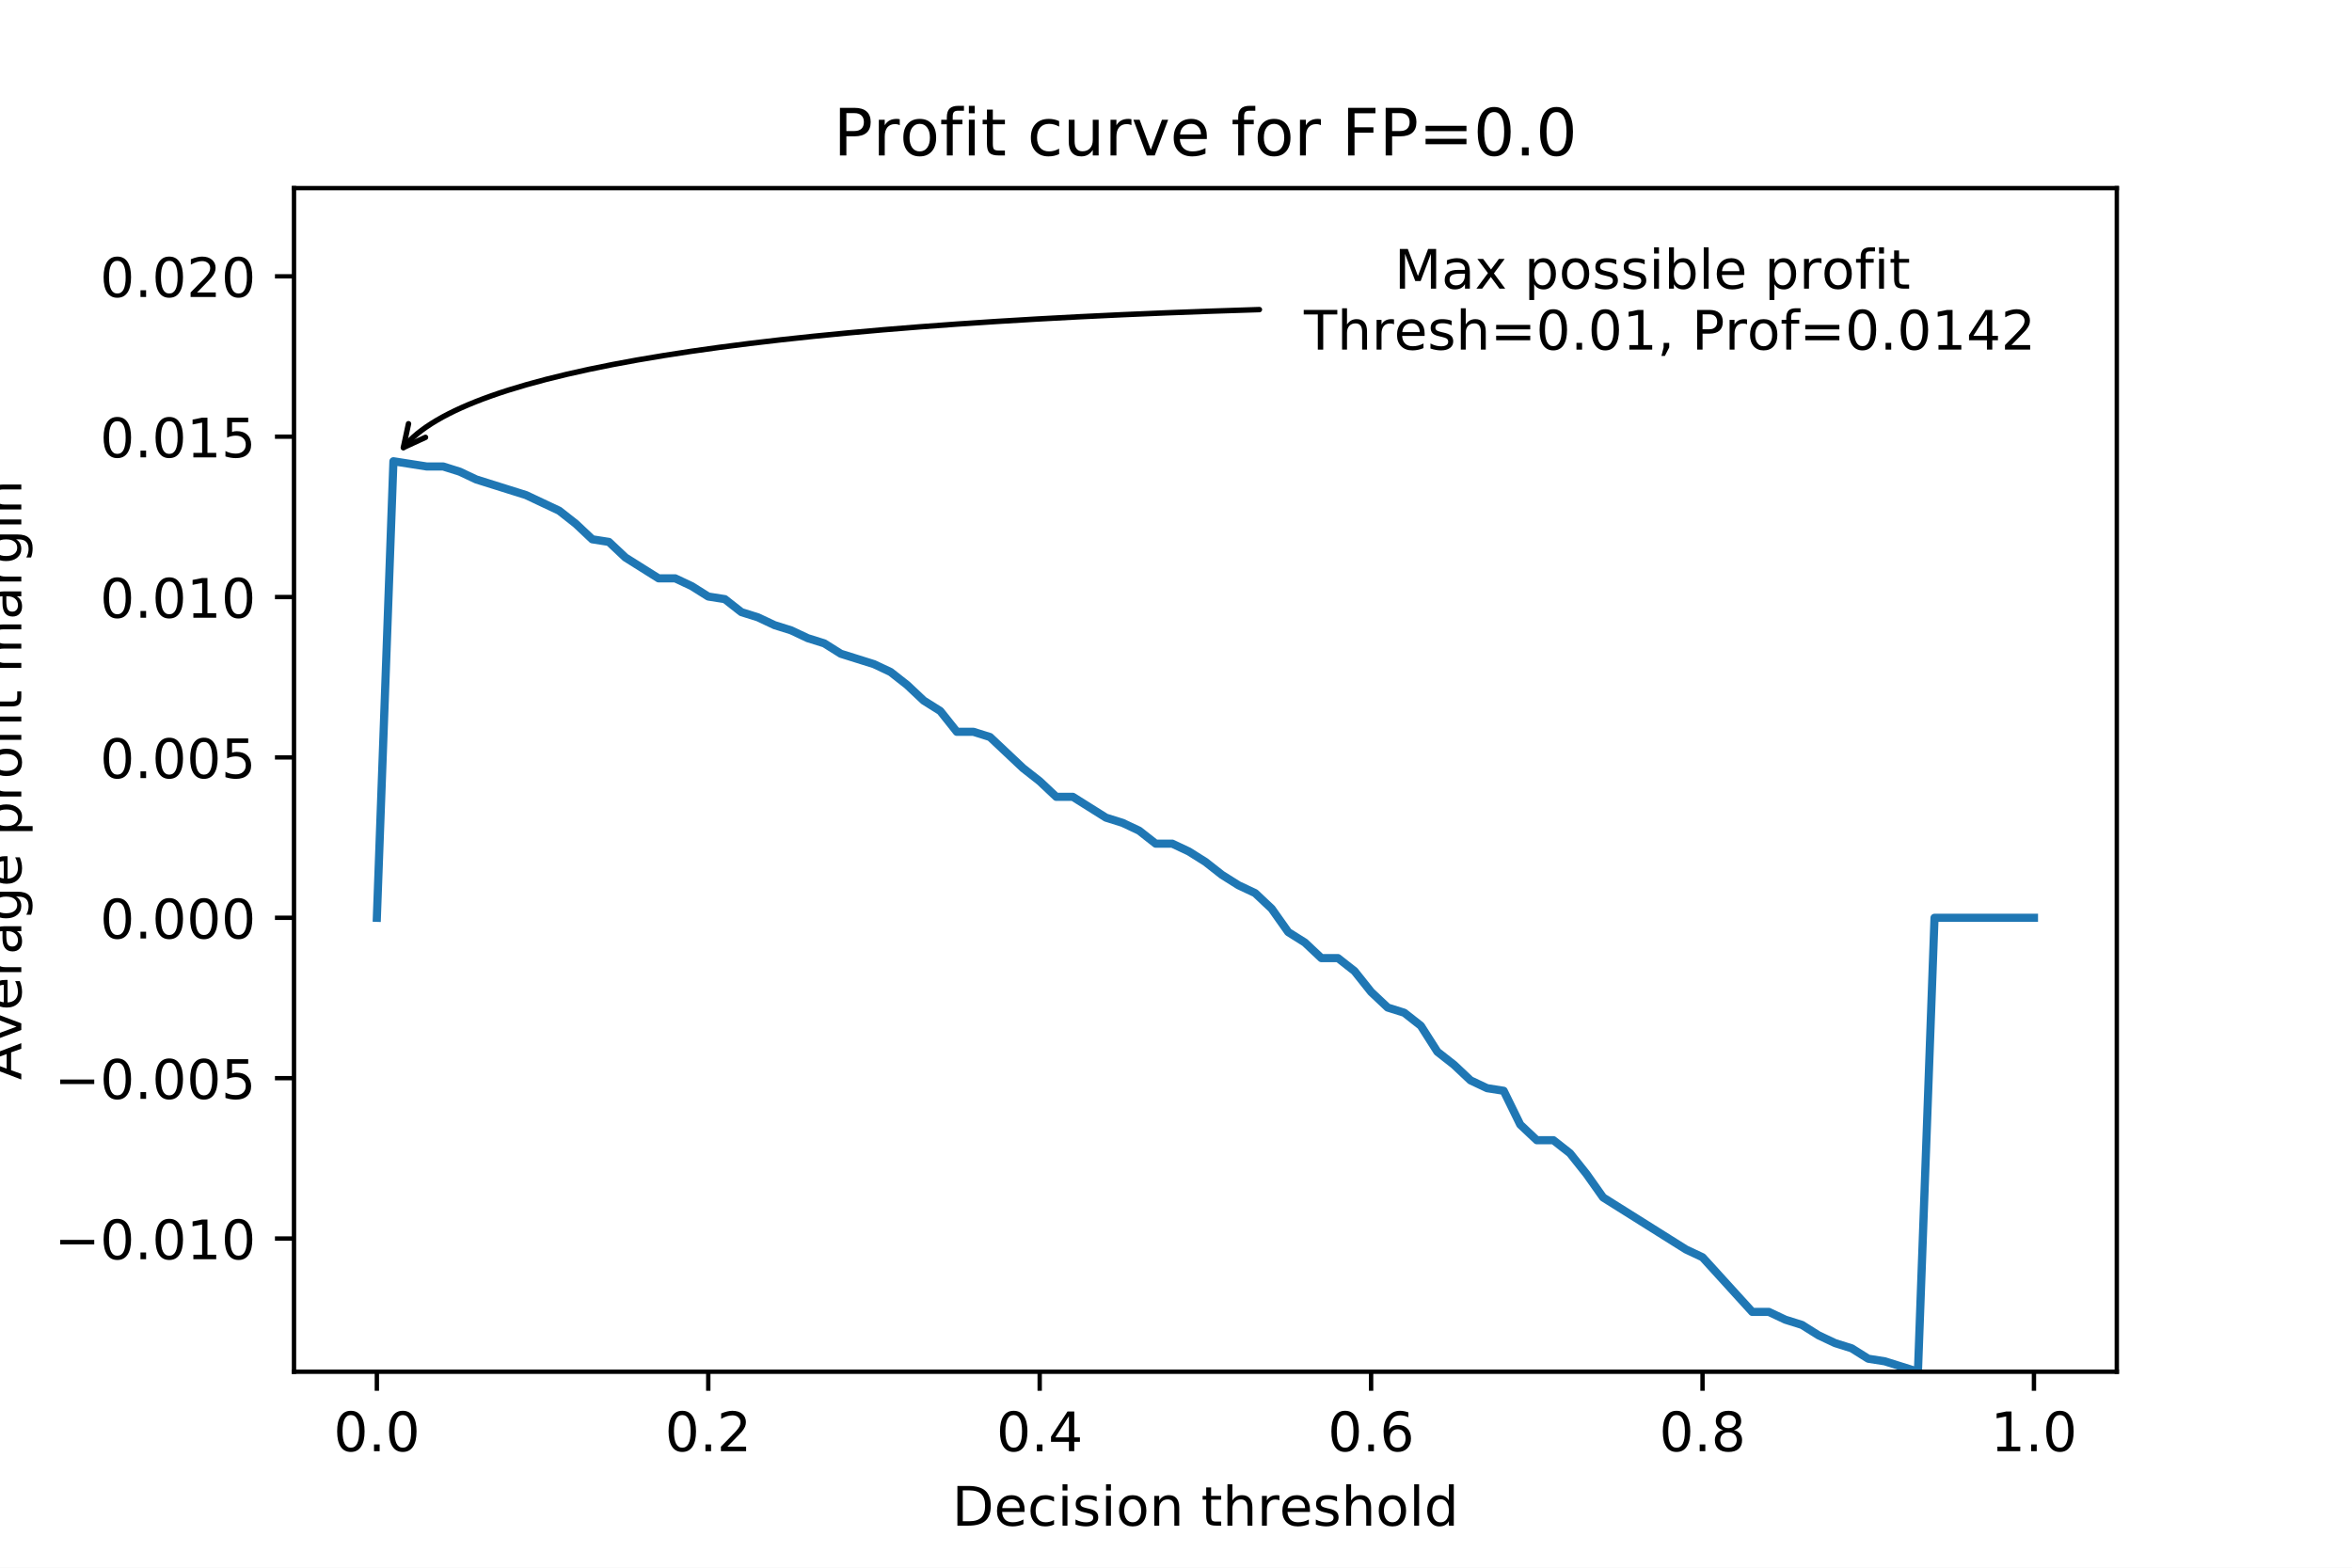
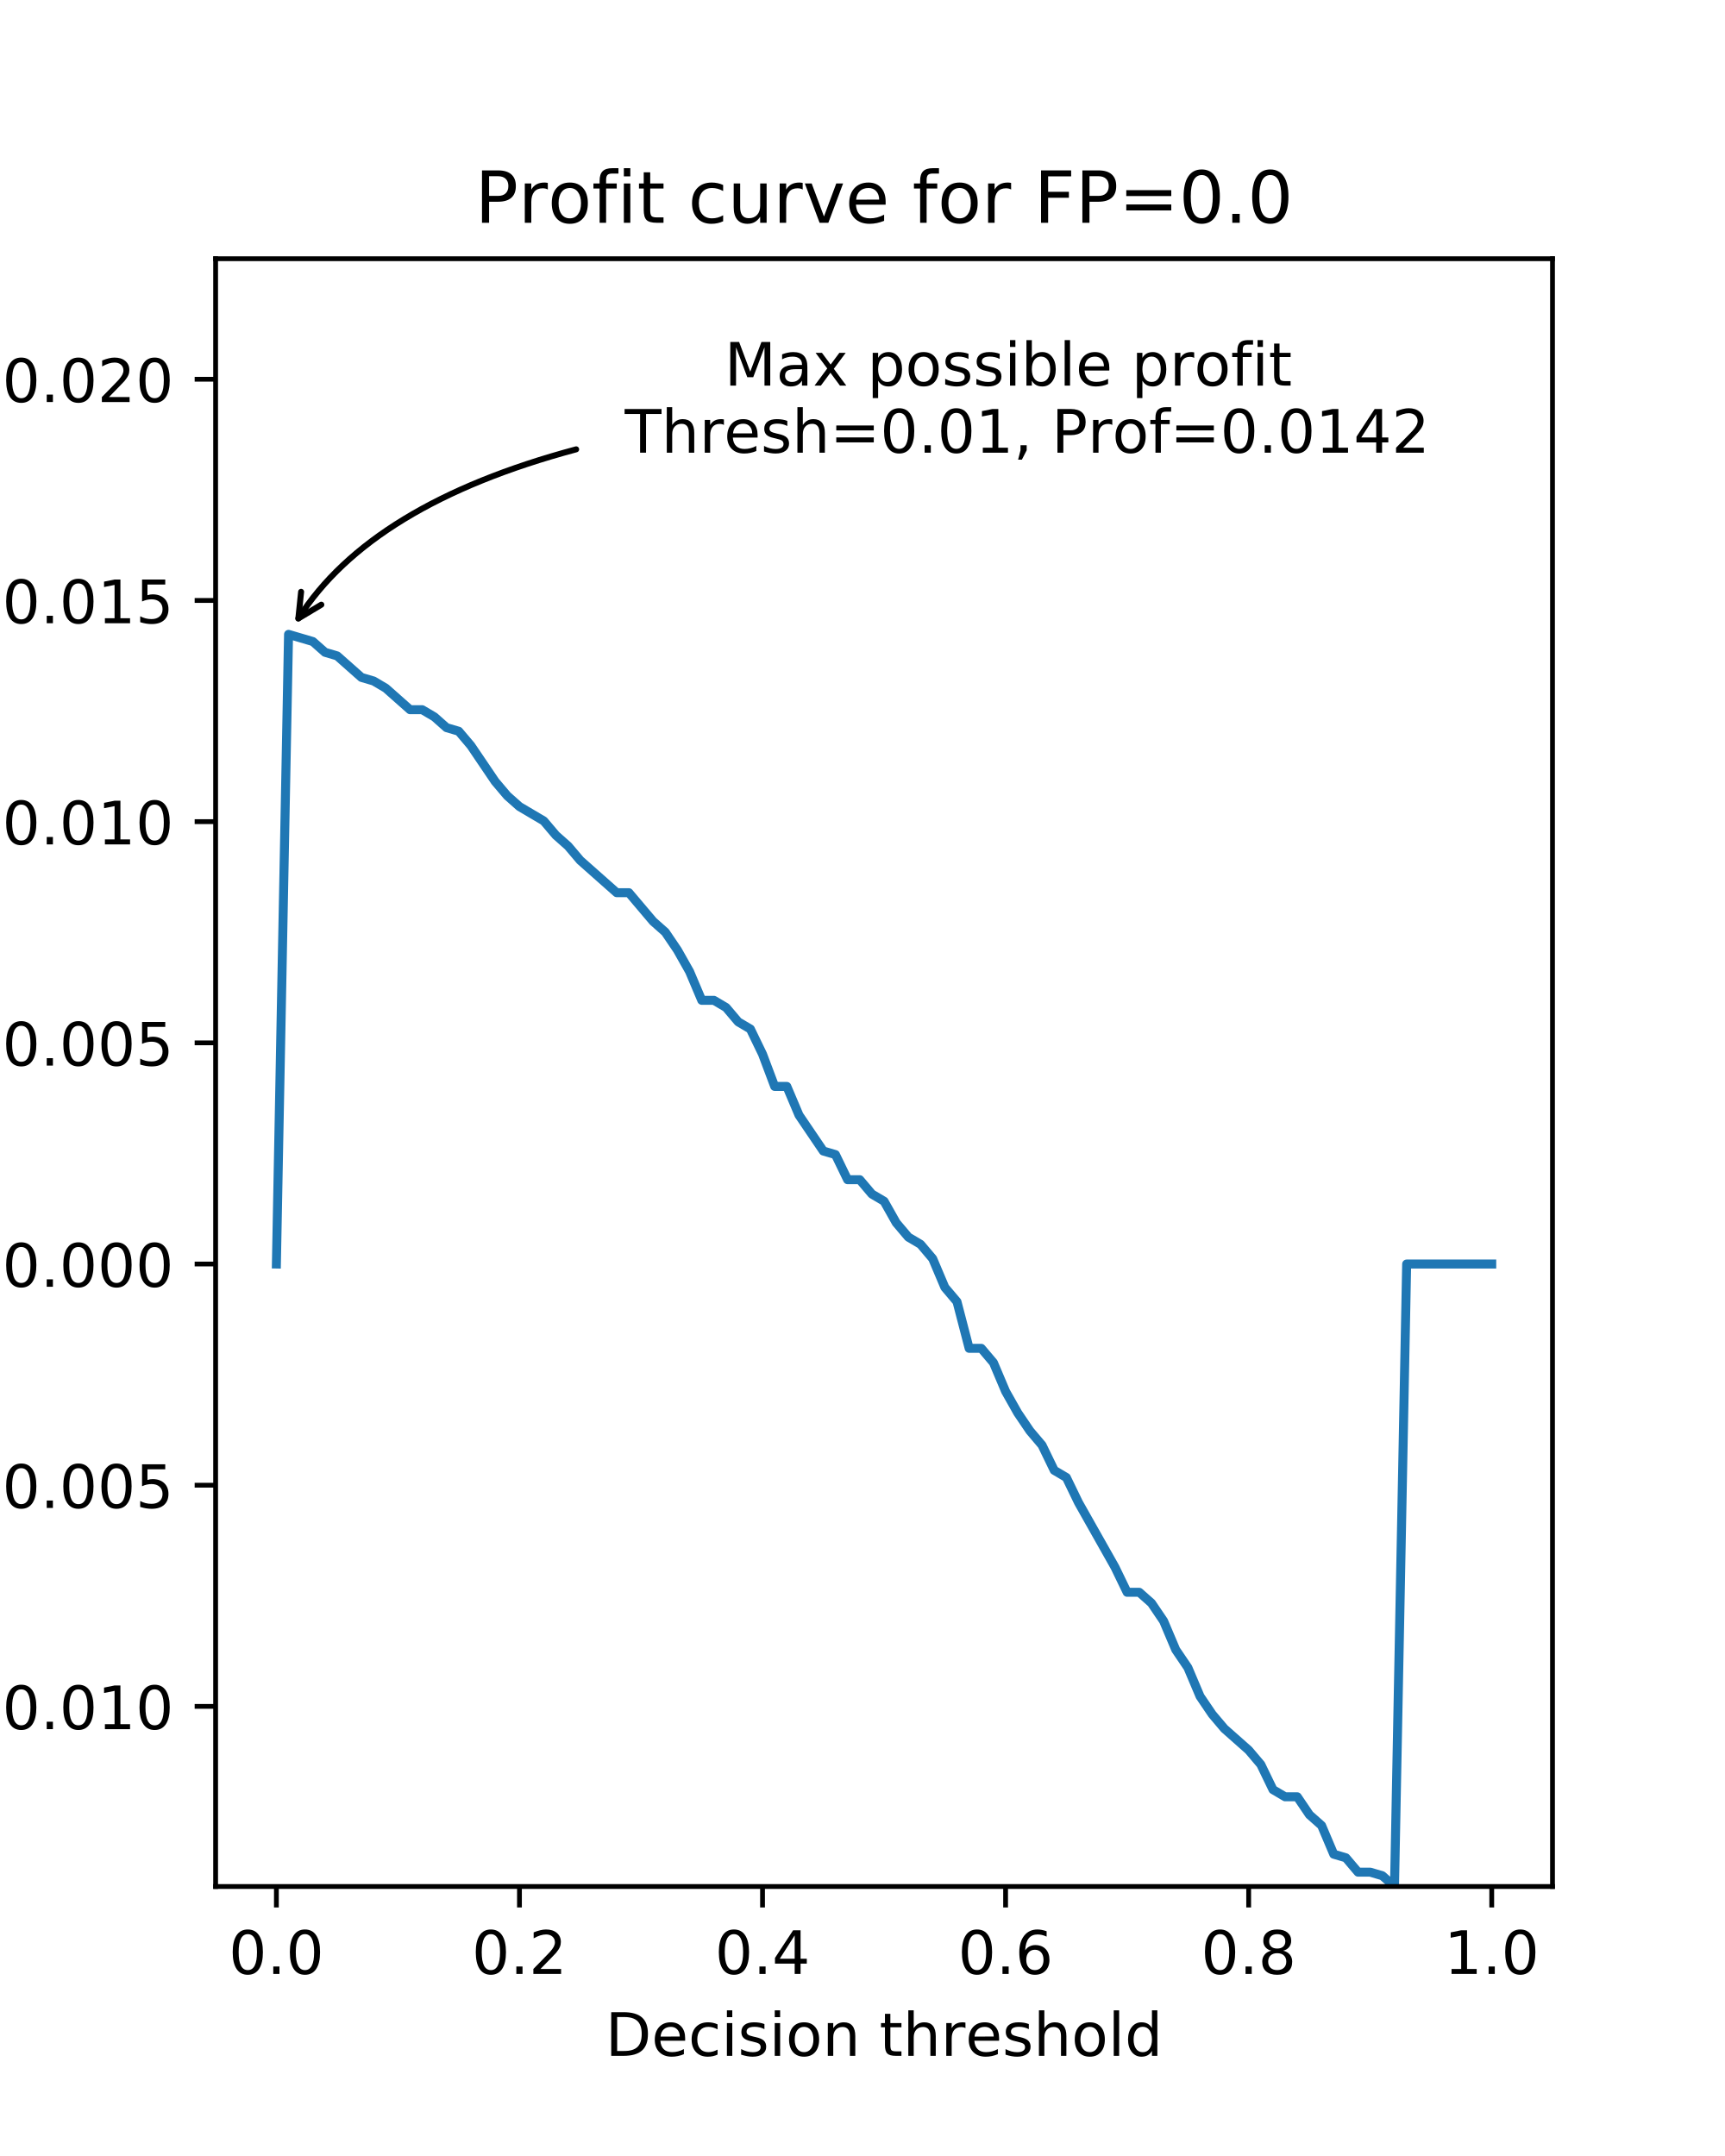
- <svg xmlns="http://www.w3.org/2000/svg" xmlns:xlink="http://www.w3.org/1999/xlink" height="288pt" version="1.1" viewBox="0 0 432 288" width="432pt">
+ <svg xmlns="http://www.w3.org/2000/svg" xmlns:xlink="http://www.w3.org/1999/xlink" height="360pt" version="1.1" viewBox="0 0 288 360" width="288pt">
  <defs>
    <style type="text/css">
*{stroke-linecap:butt;stroke-linejoin:round;}
  </style>
  </defs>
  <g id="figure_1">
    <g id="patch_1">
-       <path d="M 0 288  L 432 288  L 432 0  L 0 0  z " style="fill:#ffffff;" />
+       <path d="M 0 360  L 288 360  L 288 0  L 0 0  z " style="fill:#ffffff;" />
    </g>
    <g id="axes_1">
      <g id="patch_2">
-         <path d="M 54 252  L 388.8 252  L 388.8 34.56  L 54 34.56  z " style="fill:#ffffff;" />
+         <path d="M 36 315  L 259.2 315  L 259.2 43.2  L 36 43.2  z " style="fill:#ffffff;" />
      </g>
      <g id="matplotlib.axis_1">
        <g id="xtick_1">
          <g id="line2d_1">
            <defs>
-               <path d="M 0 0  L 0 3.5  " id="me19e04d461" style="stroke:#000000;stroke-width:0.8;" />
-             </defs>
-             <g>
-               <use style="stroke:#000000;stroke-width:0.8;" x="69.218" xlink:href="#me19e04d461" y="252" />
+               <path d="M 0 0  L 0 3.5  " id="m75c1766648" style="stroke:#000000;stroke-width:0.8;" />
+             </defs>
+             <g>
+               <use style="stroke:#000000;stroke-width:0.8;" x="46.145" xlink:href="#m75c1766648" y="315" />
            </g>
          </g>
          <g id="text_1">
            <defs>
              <path d="M 31.781 66.406  Q 24.172 66.406 20.328 58.906  Q 16.5 51.422 16.5 36.375  Q 16.5 21.391 20.328 13.891  Q 24.172 6.391 31.781 6.391  Q 39.453 6.391 43.281 13.891  Q 47.125 21.391 47.125 36.375  Q 47.125 51.422 43.281 58.906  Q 39.453 66.406 31.781 66.406  z M 31.781 74.219  Q 44.047 74.219 50.516 64.516  Q 56.984 54.828 56.984 36.375  Q 56.984 17.969 50.516 8.266  Q 44.047 -1.422 31.781 -1.422  Q 19.531 -1.422 13.062 8.266  Q 6.594 17.969 6.594 36.375  Q 6.594 54.828 13.062 64.516  Q 19.531 74.219 31.781 74.219  z " id="DejaVuSans-48" />
              <path d="M 10.688 12.406  L 21 12.406  L 21 0  L 10.688 0  z " id="DejaVuSans-46" />
            </defs>
-             <g transform="translate(61.26662 266.5984)scale(0.1 -0.1)">
+             <g transform="translate(38.19389 329.5984)scale(0.1 -0.1)">
              <use xlink:href="#DejaVuSans-48" />
              <use x="63.623" xlink:href="#DejaVuSans-46" />
              <use x="95.41" xlink:href="#DejaVuSans-48" />
            </g>
          </g>
        </g>
        <g id="xtick_2">
          <g id="line2d_2">
            <g>
-               <use style="stroke:#000000;stroke-width:0.8;" x="130.091" xlink:href="#me19e04d461" y="252" />
+               <use style="stroke:#000000;stroke-width:0.8;" x="86.727" xlink:href="#m75c1766648" y="315" />
            </g>
          </g>
          <g id="text_2">
            <defs>
              <path d="M 19.188 8.297  L 53.609 8.297  L 53.609 0  L 7.328 0  L 7.328 8.297  Q 12.938 14.109 22.625 23.891  Q 32.328 33.688 34.812 36.531  Q 39.547 41.844 41.422 45.531  Q 43.312 49.219 43.312 52.781  Q 43.312 58.594 39.234 62.25  Q 35.156 65.922 28.609 65.922  Q 23.969 65.922 18.812 64.312  Q 13.672 62.703 7.812 59.422  L 7.812 69.391  Q 13.766 71.781 18.938 73  Q 24.125 74.219 28.422 74.219  Q 39.75 74.219 46.484 68.547  Q 53.219 62.891 53.219 53.422  Q 53.219 48.922 51.531 44.891  Q 49.859 40.875 45.406 35.406  Q 44.188 33.984 37.641 27.219  Q 31.109 20.453 19.188 8.297  z " id="DejaVuSans-50" />
            </defs>
-             <g transform="translate(122.1393 266.5984)scale(0.1 -0.1)">
+             <g transform="translate(78.77571 329.5984)scale(0.1 -0.1)">
              <use xlink:href="#DejaVuSans-48" />
              <use x="63.623" xlink:href="#DejaVuSans-46" />
              <use x="95.41" xlink:href="#DejaVuSans-50" />
            </g>
          </g>
        </g>
        <g id="xtick_3">
          <g id="line2d_3">
            <g>
-               <use style="stroke:#000000;stroke-width:0.8;" x="190.964" xlink:href="#me19e04d461" y="252" />
+               <use style="stroke:#000000;stroke-width:0.8;" x="127.309" xlink:href="#m75c1766648" y="315" />
            </g>
          </g>
          <g id="text_3">
            <defs>
              <path d="M 37.797 64.312  L 12.891 25.391  L 37.797 25.391  z M 35.203 72.906  L 47.609 72.906  L 47.609 25.391  L 58.016 25.391  L 58.016 17.188  L 47.609 17.188  L 47.609 0  L 37.797 0  L 37.797 17.188  L 4.891 17.188  L 4.891 26.703  z " id="DejaVuSans-52" />
            </defs>
-             <g transform="translate(183.0121 266.5984)scale(0.1 -0.1)">
+             <g transform="translate(119.3575 329.5984)scale(0.1 -0.1)">
              <use xlink:href="#DejaVuSans-48" />
              <use x="63.623" xlink:href="#DejaVuSans-46" />
              <use x="95.41" xlink:href="#DejaVuSans-52" />
            </g>
          </g>
        </g>
        <g id="xtick_4">
          <g id="line2d_4">
            <g>
-               <use style="stroke:#000000;stroke-width:0.8;" x="251.836" xlink:href="#me19e04d461" y="252" />
+               <use style="stroke:#000000;stroke-width:0.8;" x="167.891" xlink:href="#m75c1766648" y="315" />
            </g>
          </g>
          <g id="text_4">
            <defs>
              <path d="M 33.016 40.375  Q 26.375 40.375 22.484 35.828  Q 18.609 31.297 18.609 23.391  Q 18.609 15.531 22.484 10.953  Q 26.375 6.391 33.016 6.391  Q 39.656 6.391 43.531 10.953  Q 47.406 15.531 47.406 23.391  Q 47.406 31.297 43.531 35.828  Q 39.656 40.375 33.016 40.375  z M 52.594 71.297  L 52.594 62.312  Q 48.875 64.062 45.094 64.984  Q 41.312 65.922 37.594 65.922  Q 27.828 65.922 22.672 59.328  Q 17.531 52.734 16.797 39.406  Q 19.672 43.656 24.016 45.922  Q 28.375 48.188 33.594 48.188  Q 44.578 48.188 50.953 41.516  Q 57.328 34.859 57.328 23.391  Q 57.328 12.156 50.688 5.359  Q 44.047 -1.422 33.016 -1.422  Q 20.359 -1.422 13.672 8.266  Q 6.984 17.969 6.984 36.375  Q 6.984 53.656 15.188 63.938  Q 23.391 74.219 37.203 74.219  Q 40.922 74.219 44.703 73.484  Q 48.484 72.75 52.594 71.297  z " id="DejaVuSans-54" />
            </defs>
-             <g transform="translate(243.8848 266.5984)scale(0.1 -0.1)">
+             <g transform="translate(159.9393 329.5984)scale(0.1 -0.1)">
              <use xlink:href="#DejaVuSans-48" />
              <use x="63.623" xlink:href="#DejaVuSans-46" />
              <use x="95.41" xlink:href="#DejaVuSans-54" />
            </g>
          </g>
        </g>
        <g id="xtick_5">
          <g id="line2d_5">
            <g>
-               <use style="stroke:#000000;stroke-width:0.8;" x="312.709" xlink:href="#me19e04d461" y="252" />
+               <use style="stroke:#000000;stroke-width:0.8;" x="208.473" xlink:href="#m75c1766648" y="315" />
            </g>
          </g>
          <g id="text_5">
            <defs>
              <path d="M 31.781 34.625  Q 24.75 34.625 20.719 30.859  Q 16.703 27.094 16.703 20.516  Q 16.703 13.922 20.719 10.156  Q 24.75 6.391 31.781 6.391  Q 38.812 6.391 42.859 10.172  Q 46.922 13.969 46.922 20.516  Q 46.922 27.094 42.891 30.859  Q 38.875 34.625 31.781 34.625  z M 21.922 38.812  Q 15.578 40.375 12.031 44.719  Q 8.5 49.078 8.5 55.328  Q 8.5 64.062 14.719 69.141  Q 20.953 74.219 31.781 74.219  Q 42.672 74.219 48.875 69.141  Q 55.078 64.062 55.078 55.328  Q 55.078 49.078 51.531 44.719  Q 48 40.375 41.703 38.812  Q 48.828 37.156 52.797 32.312  Q 56.781 27.484 56.781 20.516  Q 56.781 9.906 50.312 4.234  Q 43.844 -1.422 31.781 -1.422  Q 19.734 -1.422 13.25 4.234  Q 6.781 9.906 6.781 20.516  Q 6.781 27.484 10.781 32.312  Q 14.797 37.156 21.922 38.812  z M 18.312 54.391  Q 18.312 48.734 21.844 45.562  Q 25.391 42.391 31.781 42.391  Q 38.141 42.391 41.719 45.562  Q 45.312 48.734 45.312 54.391  Q 45.312 60.062 41.719 63.234  Q 38.141 66.406 31.781 66.406  Q 25.391 66.406 21.844 63.234  Q 18.312 60.062 18.312 54.391  z " id="DejaVuSans-56" />
            </defs>
-             <g transform="translate(304.7575 266.5984)scale(0.1 -0.1)">
+             <g transform="translate(200.5212 329.5984)scale(0.1 -0.1)">
              <use xlink:href="#DejaVuSans-48" />
              <use x="63.623" xlink:href="#DejaVuSans-46" />
              <use x="95.41" xlink:href="#DejaVuSans-56" />
            </g>
          </g>
        </g>
        <g id="xtick_6">
          <g id="line2d_6">
            <g>
-               <use style="stroke:#000000;stroke-width:0.8;" x="373.582" xlink:href="#me19e04d461" y="252" />
+               <use style="stroke:#000000;stroke-width:0.8;" x="249.055" xlink:href="#m75c1766648" y="315" />
            </g>
          </g>
          <g id="text_6">
            <defs>
              <path d="M 12.406 8.297  L 28.516 8.297  L 28.516 63.922  L 10.984 60.406  L 10.984 69.391  L 28.422 72.906  L 38.281 72.906  L 38.281 8.297  L 54.391 8.297  L 54.391 0  L 12.406 0  z " id="DejaVuSans-49" />
            </defs>
-             <g transform="translate(365.6303 266.5984)scale(0.1 -0.1)">
+             <g transform="translate(241.103 329.5984)scale(0.1 -0.1)">
              <use xlink:href="#DejaVuSans-49" />
              <use x="63.623" xlink:href="#DejaVuSans-46" />
              <use x="95.41" xlink:href="#DejaVuSans-48" />
            </g>
          </g>
        </g>
        <g id="text_7">
          <defs>
            <path d="M 19.672 64.797  L 19.672 8.109  L 31.594 8.109  Q 46.688 8.109 53.688 14.938  Q 60.688 21.781 60.688 36.531  Q 60.688 51.172 53.688 57.984  Q 46.688 64.797 31.594 64.797  z M 9.812 72.906  L 30.078 72.906  Q 51.266 72.906 61.172 64.094  Q 71.094 55.281 71.094 36.531  Q 71.094 17.672 61.125 8.828  Q 51.172 0 30.078 0  L 9.812 0  z " id="DejaVuSans-68" />
            <path d="M 56.203 29.594  L 56.203 25.203  L 14.891 25.203  Q 15.484 15.922 20.484 11.062  Q 25.484 6.203 34.422 6.203  Q 39.594 6.203 44.453 7.469  Q 49.312 8.734 54.109 11.281  L 54.109 2.781  Q 49.266 0.734 44.188 -0.344  Q 39.109 -1.422 33.891 -1.422  Q 20.797 -1.422 13.156 6.188  Q 5.516 13.812 5.516 26.812  Q 5.516 40.234 12.766 48.109  Q 20.016 56 32.328 56  Q 43.359 56 49.781 48.891  Q 56.203 41.797 56.203 29.594  z M 47.219 32.234  Q 47.125 39.594 43.094 43.984  Q 39.062 48.391 32.422 48.391  Q 24.906 48.391 20.391 44.141  Q 15.875 39.891 15.188 32.172  z " id="DejaVuSans-101" />
            <path d="M 48.781 52.594  L 48.781 44.188  Q 44.969 46.297 41.141 47.344  Q 37.312 48.391 33.406 48.391  Q 24.656 48.391 19.812 42.844  Q 14.984 37.312 14.984 27.297  Q 14.984 17.281 19.812 11.734  Q 24.656 6.203 33.406 6.203  Q 37.312 6.203 41.141 7.25  Q 44.969 8.297 48.781 10.406  L 48.781 2.094  Q 45.016 0.344 40.984 -0.531  Q 36.969 -1.422 32.422 -1.422  Q 20.062 -1.422 12.781 6.344  Q 5.516 14.109 5.516 27.297  Q 5.516 40.672 12.859 48.328  Q 20.219 56 33.016 56  Q 37.156 56 41.109 55.141  Q 45.062 54.297 48.781 52.594  z " id="DejaVuSans-99" />
            <path d="M 9.422 54.688  L 18.406 54.688  L 18.406 0  L 9.422 0  z M 9.422 75.984  L 18.406 75.984  L 18.406 64.594  L 9.422 64.594  z " id="DejaVuSans-105" />
            <path d="M 44.281 53.078  L 44.281 44.578  Q 40.484 46.531 36.375 47.5  Q 32.281 48.484 27.875 48.484  Q 21.188 48.484 17.844 46.438  Q 14.5 44.391 14.5 40.281  Q 14.5 37.156 16.891 35.375  Q 19.281 33.594 26.516 31.984  L 29.594 31.297  Q 39.156 29.25 43.188 25.516  Q 47.219 21.781 47.219 15.094  Q 47.219 7.469 41.188 3.016  Q 35.156 -1.422 24.609 -1.422  Q 20.219 -1.422 15.453 -0.562  Q 10.688 0.297 5.422 2  L 5.422 11.281  Q 10.406 8.688 15.234 7.391  Q 20.062 6.109 24.812 6.109  Q 31.156 6.109 34.562 8.281  Q 37.984 10.453 37.984 14.406  Q 37.984 18.062 35.516 20.016  Q 33.062 21.969 24.703 23.781  L 21.578 24.516  Q 13.234 26.266 9.516 29.906  Q 5.812 33.547 5.812 39.891  Q 5.812 47.609 11.281 51.797  Q 16.75 56 26.812 56  Q 31.781 56 36.172 55.266  Q 40.578 54.547 44.281 53.078  z " id="DejaVuSans-115" />
            <path d="M 30.609 48.391  Q 23.391 48.391 19.188 42.75  Q 14.984 37.109 14.984 27.297  Q 14.984 17.484 19.156 11.844  Q 23.344 6.203 30.609 6.203  Q 37.797 6.203 41.984 11.859  Q 46.188 17.531 46.188 27.297  Q 46.188 37.016 41.984 42.703  Q 37.797 48.391 30.609 48.391  z M 30.609 56  Q 42.328 56 49.016 48.375  Q 55.719 40.766 55.719 27.297  Q 55.719 13.875 49.016 6.219  Q 42.328 -1.422 30.609 -1.422  Q 18.844 -1.422 12.172 6.219  Q 5.516 13.875 5.516 27.297  Q 5.516 40.766 12.172 48.375  Q 18.844 56 30.609 56  z " id="DejaVuSans-111" />
            <path d="M 54.891 33.016  L 54.891 0  L 45.906 0  L 45.906 32.719  Q 45.906 40.484 42.875 44.328  Q 39.844 48.188 33.797 48.188  Q 26.516 48.188 22.312 43.547  Q 18.109 38.922 18.109 30.906  L 18.109 0  L 9.078 0  L 9.078 54.688  L 18.109 54.688  L 18.109 46.188  Q 21.344 51.125 25.703 53.562  Q 30.078 56 35.797 56  Q 45.219 56 50.047 50.172  Q 54.891 44.344 54.891 33.016  z " id="DejaVuSans-110" />
            <path id="DejaVuSans-32" />
            <path d="M 18.312 70.219  L 18.312 54.688  L 36.812 54.688  L 36.812 47.703  L 18.312 47.703  L 18.312 18.016  Q 18.312 11.328 20.141 9.422  Q 21.969 7.516 27.594 7.516  L 36.812 7.516  L 36.812 0  L 27.594 0  Q 17.188 0 13.234 3.875  Q 9.281 7.766 9.281 18.016  L 9.281 47.703  L 2.688 47.703  L 2.688 54.688  L 9.281 54.688  L 9.281 70.219  z " id="DejaVuSans-116" />
            <path d="M 54.891 33.016  L 54.891 0  L 45.906 0  L 45.906 32.719  Q 45.906 40.484 42.875 44.328  Q 39.844 48.188 33.797 48.188  Q 26.516 48.188 22.312 43.547  Q 18.109 38.922 18.109 30.906  L 18.109 0  L 9.078 0  L 9.078 75.984  L 18.109 75.984  L 18.109 46.188  Q 21.344 51.125 25.703 53.562  Q 30.078 56 35.797 56  Q 45.219 56 50.047 50.172  Q 54.891 44.344 54.891 33.016  z " id="DejaVuSans-104" />
            <path d="M 41.109 46.297  Q 39.594 47.172 37.812 47.578  Q 36.031 48 33.891 48  Q 26.266 48 22.188 43.047  Q 18.109 38.094 18.109 28.812  L 18.109 0  L 9.078 0  L 9.078 54.688  L 18.109 54.688  L 18.109 46.188  Q 20.953 51.172 25.484 53.578  Q 30.031 56 36.531 56  Q 37.453 56 38.578 55.875  Q 39.703 55.766 41.062 55.516  z " id="DejaVuSans-114" />
            <path d="M 9.422 75.984  L 18.406 75.984  L 18.406 0  L 9.422 0  z " id="DejaVuSans-108" />
            <path d="M 45.406 46.391  L 45.406 75.984  L 54.391 75.984  L 54.391 0  L 45.406 0  L 45.406 8.203  Q 42.578 3.328 38.25 0.953  Q 33.938 -1.422 27.875 -1.422  Q 17.969 -1.422 11.734 6.484  Q 5.516 14.406 5.516 27.297  Q 5.516 40.188 11.734 48.094  Q 17.969 56 27.875 56  Q 33.938 56 38.25 53.625  Q 42.578 51.266 45.406 46.391  z M 14.797 27.297  Q 14.797 17.391 18.875 11.75  Q 22.953 6.109 30.078 6.109  Q 37.203 6.109 41.297 11.75  Q 45.406 17.391 45.406 27.297  Q 45.406 37.203 41.297 42.844  Q 37.203 48.484 30.078 48.484  Q 22.953 48.484 18.875 42.844  Q 14.797 37.203 14.797 27.297  z " id="DejaVuSans-100" />
          </defs>
-           <g transform="translate(174.8688 280.2766)scale(0.1 -0.1)">
+           <g transform="translate(101.0687 343.2766)scale(0.1 -0.1)">
            <use xlink:href="#DejaVuSans-68" />
            <use x="77.002" xlink:href="#DejaVuSans-101" />
            <use x="138.525" xlink:href="#DejaVuSans-99" />
            <use x="193.506" xlink:href="#DejaVuSans-105" />
            <use x="221.289" xlink:href="#DejaVuSans-115" />
            <use x="273.389" xlink:href="#DejaVuSans-105" />
            <use x="301.172" xlink:href="#DejaVuSans-111" />
            <use x="362.354" xlink:href="#DejaVuSans-110" />
            <use x="425.732" xlink:href="#DejaVuSans-32" />
            <use x="457.52" xlink:href="#DejaVuSans-116" />
            <use x="496.729" xlink:href="#DejaVuSans-104" />
            <use x="560.107" xlink:href="#DejaVuSans-114" />
            <use x="601.189" xlink:href="#DejaVuSans-101" />
            <use x="662.713" xlink:href="#DejaVuSans-115" />
            <use x="714.812" xlink:href="#DejaVuSans-104" />
            <use x="778.191" xlink:href="#DejaVuSans-111" />
            <use x="839.373" xlink:href="#DejaVuSans-108" />
            <use x="867.156" xlink:href="#DejaVuSans-100" />
          </g>
        </g>
      </g>
      <g id="matplotlib.axis_2">
        <g id="ytick_1">
          <g id="line2d_7">
            <defs>
-               <path d="M 0 0  L -3.5 0  " id="me9e0c903a6" style="stroke:#000000;stroke-width:0.8;" />
-             </defs>
-             <g>
-               <use style="stroke:#000000;stroke-width:0.8;" x="54" xlink:href="#me9e0c903a6" y="227.532" />
+               <path d="M 0 0  L -3.5 0  " id="m810994fbae" style="stroke:#000000;stroke-width:0.8;" />
+             </defs>
+             <g>
+               <use style="stroke:#000000;stroke-width:0.8;" x="36" xlink:href="#m810994fbae" y="284.926" />
            </g>
          </g>
          <g id="text_8">
            <defs>
              <path d="M 10.594 35.5  L 73.188 35.5  L 73.188 27.203  L 10.594 27.203  z " id="DejaVuSans-8722" />
            </defs>
-             <g transform="translate(9.992188 231.3312)scale(0.1 -0.1)">
+             <g transform="translate(-8.007812 288.7257)scale(0.1 -0.1)">
              <use xlink:href="#DejaVuSans-8722" />
              <use x="83.789" xlink:href="#DejaVuSans-48" />
              <use x="147.412" xlink:href="#DejaVuSans-46" />
              <use x="179.199" xlink:href="#DejaVuSans-48" />
              <use x="242.822" xlink:href="#DejaVuSans-49" />
              <use x="306.445" xlink:href="#DejaVuSans-48" />
            </g>
          </g>
        </g>
        <g id="ytick_2">
          <g id="line2d_8">
            <g>
-               <use style="stroke:#000000;stroke-width:0.8;" x="54" xlink:href="#me9e0c903a6" y="198.07" />
+               <use style="stroke:#000000;stroke-width:0.8;" x="36" xlink:href="#m810994fbae" y="247.994" />
            </g>
          </g>
          <g id="text_9">
            <defs>
              <path d="M 10.797 72.906  L 49.516 72.906  L 49.516 64.594  L 19.828 64.594  L 19.828 46.734  Q 21.969 47.469 24.109 47.828  Q 26.266 48.188 28.422 48.188  Q 40.625 48.188 47.75 41.5  Q 54.891 34.812 54.891 23.391  Q 54.891 11.625 47.562 5.094  Q 40.234 -1.422 26.906 -1.422  Q 22.312 -1.422 17.547 -0.641  Q 12.797 0.141 7.719 1.703  L 7.719 11.625  Q 12.109 9.234 16.797 8.062  Q 21.484 6.891 26.703 6.891  Q 35.156 6.891 40.078 11.328  Q 45.016 15.766 45.016 23.391  Q 45.016 31 40.078 35.438  Q 35.156 39.891 26.703 39.891  Q 22.75 39.891 18.812 39.016  Q 14.891 38.141 10.797 36.281  z " id="DejaVuSans-53" />
            </defs>
-             <g transform="translate(9.992188 201.8693)scale(0.1 -0.1)">
+             <g transform="translate(-8.007812 251.7928)scale(0.1 -0.1)">
              <use xlink:href="#DejaVuSans-8722" />
              <use x="83.789" xlink:href="#DejaVuSans-48" />
              <use x="147.412" xlink:href="#DejaVuSans-46" />
              <use x="179.199" xlink:href="#DejaVuSans-48" />
              <use x="242.822" xlink:href="#DejaVuSans-48" />
              <use x="306.445" xlink:href="#DejaVuSans-53" />
            </g>
          </g>
        </g>
        <g id="ytick_3">
          <g id="line2d_9">
            <g>
-               <use style="stroke:#000000;stroke-width:0.8;" x="54" xlink:href="#me9e0c903a6" y="168.608" />
+               <use style="stroke:#000000;stroke-width:0.8;" x="36" xlink:href="#m810994fbae" y="211.061" />
            </g>
          </g>
          <g id="text_10">
-             <g transform="translate(18.37187 172.4074)scale(0.1 -0.1)">
+             <g transform="translate(0.371875 214.8598)scale(0.1 -0.1)">
              <use xlink:href="#DejaVuSans-48" />
              <use x="63.623" xlink:href="#DejaVuSans-46" />
              <use x="95.41" xlink:href="#DejaVuSans-48" />
              <use x="159.033" xlink:href="#DejaVuSans-48" />
              <use x="222.656" xlink:href="#DejaVuSans-48" />
            </g>
          </g>
        </g>
        <g id="ytick_4">
          <g id="line2d_10">
            <g>
-               <use style="stroke:#000000;stroke-width:0.8;" x="54" xlink:href="#me9e0c903a6" y="139.146" />
+               <use style="stroke:#000000;stroke-width:0.8;" x="36" xlink:href="#m810994fbae" y="174.128" />
            </g>
          </g>
          <g id="text_11">
-             <g transform="translate(18.37187 142.9455)scale(0.1 -0.1)">
+             <g transform="translate(0.371875 177.9269)scale(0.1 -0.1)">
              <use xlink:href="#DejaVuSans-48" />
              <use x="63.623" xlink:href="#DejaVuSans-46" />
              <use x="95.41" xlink:href="#DejaVuSans-48" />
              <use x="159.033" xlink:href="#DejaVuSans-48" />
              <use x="222.656" xlink:href="#DejaVuSans-53" />
            </g>
          </g>
        </g>
        <g id="ytick_5">
          <g id="line2d_11">
            <g>
-               <use style="stroke:#000000;stroke-width:0.8;" x="54" xlink:href="#me9e0c903a6" y="109.684" />
+               <use style="stroke:#000000;stroke-width:0.8;" x="36" xlink:href="#m810994fbae" y="137.195" />
            </g>
          </g>
          <g id="text_12">
-             <g transform="translate(18.37187 113.4835)scale(0.1 -0.1)">
+             <g transform="translate(0.371875 140.994)scale(0.1 -0.1)">
              <use xlink:href="#DejaVuSans-48" />
              <use x="63.623" xlink:href="#DejaVuSans-46" />
              <use x="95.41" xlink:href="#DejaVuSans-48" />
              <use x="159.033" xlink:href="#DejaVuSans-49" />
              <use x="222.656" xlink:href="#DejaVuSans-48" />
            </g>
          </g>
        </g>
        <g id="ytick_6">
          <g id="line2d_12">
            <g>
-               <use style="stroke:#000000;stroke-width:0.8;" x="54" xlink:href="#me9e0c903a6" y="80.222" />
+               <use style="stroke:#000000;stroke-width:0.8;" x="36" xlink:href="#m810994fbae" y="100.262" />
            </g>
          </g>
          <g id="text_13">
-             <g transform="translate(18.37187 84.02162)scale(0.1 -0.1)">
+             <g transform="translate(0.371875 104.061)scale(0.1 -0.1)">
              <use xlink:href="#DejaVuSans-48" />
              <use x="63.623" xlink:href="#DejaVuSans-46" />
              <use x="95.41" xlink:href="#DejaVuSans-48" />
              <use x="159.033" xlink:href="#DejaVuSans-49" />
              <use x="222.656" xlink:href="#DejaVuSans-53" />
            </g>
          </g>
        </g>
        <g id="ytick_7">
          <g id="line2d_13">
            <g>
-               <use style="stroke:#000000;stroke-width:0.8;" x="54" xlink:href="#me9e0c903a6" y="50.76" />
+               <use style="stroke:#000000;stroke-width:0.8;" x="36" xlink:href="#m810994fbae" y="63.329" />
            </g>
          </g>
          <g id="text_14">
-             <g transform="translate(18.37187 54.55969)scale(0.1 -0.1)">
+             <g transform="translate(0.371875 67.12811)scale(0.1 -0.1)">
              <use xlink:href="#DejaVuSans-48" />
              <use x="63.623" xlink:href="#DejaVuSans-46" />
              <use x="95.41" xlink:href="#DejaVuSans-48" />
              <use x="159.033" xlink:href="#DejaVuSans-50" />
              <use x="222.656" xlink:href="#DejaVuSans-48" />
            </g>
          </g>
        </g>
        <g id="text_15">
          <defs>
            <path d="M 34.188 63.188  L 20.797 26.906  L 47.609 26.906  z M 28.609 72.906  L 39.797 72.906  L 67.578 0  L 57.328 0  L 50.688 18.703  L 17.828 18.703  L 11.188 0  L 0.781 0  z " id="DejaVuSans-65" />
            <path d="M 2.984 54.688  L 12.5 54.688  L 29.594 8.797  L 46.688 54.688  L 56.203 54.688  L 35.688 0  L 23.484 0  z " id="DejaVuSans-118" />
            <path d="M 34.281 27.484  Q 23.391 27.484 19.188 25  Q 14.984 22.516 14.984 16.5  Q 14.984 11.719 18.141 8.906  Q 21.297 6.109 26.703 6.109  Q 34.188 6.109 38.703 11.406  Q 43.219 16.703 43.219 25.484  L 43.219 27.484  z M 52.203 31.203  L 52.203 0  L 43.219 0  L 43.219 8.297  Q 40.141 3.328 35.547 0.953  Q 30.953 -1.422 24.312 -1.422  Q 15.922 -1.422 10.953 3.297  Q 6 8.016 6 15.922  Q 6 25.141 12.172 29.828  Q 18.359 34.516 30.609 34.516  L 43.219 34.516  L 43.219 35.406  Q 43.219 41.609 39.141 45  Q 35.062 48.391 27.688 48.391  Q 23 48.391 18.547 47.266  Q 14.109 46.141 10.016 43.891  L 10.016 52.203  Q 14.938 54.109 19.578 55.047  Q 24.219 56 28.609 56  Q 40.484 56 46.344 49.844  Q 52.203 43.703 52.203 31.203  z " id="DejaVuSans-97" />
            <path d="M 45.406 27.984  Q 45.406 37.75 41.375 43.109  Q 37.359 48.484 30.078 48.484  Q 22.859 48.484 18.828 43.109  Q 14.797 37.75 14.797 27.984  Q 14.797 18.266 18.828 12.891  Q 22.859 7.516 30.078 7.516  Q 37.359 7.516 41.375 12.891  Q 45.406 18.266 45.406 27.984  z M 54.391 6.781  Q 54.391 -7.172 48.188 -13.984  Q 42 -20.797 29.203 -20.797  Q 24.469 -20.797 20.266 -20.094  Q 16.062 -19.391 12.109 -17.922  L 12.109 -9.188  Q 16.062 -11.328 19.922 -12.344  Q 23.781 -13.375 27.781 -13.375  Q 36.625 -13.375 41.016 -8.766  Q 45.406 -4.156 45.406 5.172  L 45.406 9.625  Q 42.625 4.781 38.281 2.391  Q 33.938 0 27.875 0  Q 17.828 0 11.672 7.656  Q 5.516 15.328 5.516 27.984  Q 5.516 40.672 11.672 48.328  Q 17.828 56 27.875 56  Q 33.938 56 38.281 53.609  Q 42.625 51.219 45.406 46.391  L 45.406 54.688  L 54.391 54.688  z " id="DejaVuSans-103" />
            <path d="M 18.109 8.203  L 18.109 -20.797  L 9.078 -20.797  L 9.078 54.688  L 18.109 54.688  L 18.109 46.391  Q 20.953 51.266 25.266 53.625  Q 29.594 56 35.594 56  Q 45.562 56 51.781 48.094  Q 58.016 40.188 58.016 27.297  Q 58.016 14.406 51.781 6.484  Q 45.562 -1.422 35.594 -1.422  Q 29.594 -1.422 25.266 0.953  Q 20.953 3.328 18.109 8.203  z M 48.688 27.297  Q 48.688 37.203 44.609 42.844  Q 40.531 48.484 33.406 48.484  Q 26.266 48.484 22.188 42.844  Q 18.109 37.203 18.109 27.297  Q 18.109 17.391 22.188 11.75  Q 26.266 6.109 33.406 6.109  Q 40.531 6.109 44.609 11.75  Q 48.688 17.391 48.688 27.297  z " id="DejaVuSans-112" />
            <path d="M 37.109 75.984  L 37.109 68.5  L 28.516 68.5  Q 23.688 68.5 21.797 66.547  Q 19.922 64.594 19.922 59.516  L 19.922 54.688  L 34.719 54.688  L 34.719 47.703  L 19.922 47.703  L 19.922 0  L 10.891 0  L 10.891 47.703  L 2.297 47.703  L 2.297 54.688  L 10.891 54.688  L 10.891 58.5  Q 10.891 67.625 15.141 71.797  Q 19.391 75.984 28.609 75.984  z " id="DejaVuSans-102" />
            <path d="M 52 44.188  Q 55.375 50.25 60.062 53.125  Q 64.75 56 71.094 56  Q 79.641 56 84.281 50.016  Q 88.922 44.047 88.922 33.016  L 88.922 0  L 79.891 0  L 79.891 32.719  Q 79.891 40.578 77.094 44.375  Q 74.312 48.188 68.609 48.188  Q 61.625 48.188 57.562 43.547  Q 53.516 38.922 53.516 30.906  L 53.516 0  L 44.484 0  L 44.484 32.719  Q 44.484 40.625 41.703 44.406  Q 38.922 48.188 33.109 48.188  Q 26.219 48.188 22.156 43.531  Q 18.109 38.875 18.109 30.906  L 18.109 0  L 9.078 0  L 9.078 54.688  L 18.109 54.688  L 18.109 46.188  Q 21.188 51.219 25.484 53.609  Q 29.781 56 35.688 56  Q 41.656 56 45.828 52.969  Q 50 49.953 52 44.188  z " id="DejaVuSans-109" />
          </defs>
-           <g transform="translate(3.9125 198.3988)rotate(-90)scale(0.1 -0.1)">
+           <g transform="translate(-14.0875 234.2188)rotate(-90)scale(0.1 -0.1)">
            <use xlink:href="#DejaVuSans-65" />
            <use x="68.33" xlink:href="#DejaVuSans-118" />
            <use x="127.51" xlink:href="#DejaVuSans-101" />
            <use x="189.033" xlink:href="#DejaVuSans-114" />
            <use x="230.146" xlink:href="#DejaVuSans-97" />
            <use x="291.426" xlink:href="#DejaVuSans-103" />
            <use x="354.902" xlink:href="#DejaVuSans-101" />
            <use x="416.426" xlink:href="#DejaVuSans-32" />
            <use x="448.213" xlink:href="#DejaVuSans-112" />
            <use x="511.689" xlink:href="#DejaVuSans-114" />
            <use x="552.771" xlink:href="#DejaVuSans-111" />
            <use x="613.953" xlink:href="#DejaVuSans-102" />
            <use x="649.158" xlink:href="#DejaVuSans-105" />
            <use x="676.941" xlink:href="#DejaVuSans-116" />
            <use x="716.15" xlink:href="#DejaVuSans-32" />
            <use x="747.938" xlink:href="#DejaVuSans-109" />
            <use x="845.35" xlink:href="#DejaVuSans-97" />
            <use x="906.629" xlink:href="#DejaVuSans-114" />
            <use x="947.727" xlink:href="#DejaVuSans-103" />
            <use x="1011.203" xlink:href="#DejaVuSans-105" />
            <use x="1038.986" xlink:href="#DejaVuSans-110" />
          </g>
        </g>
      </g>
      <g id="line2d_14">
-         <path clip-path="url(#p352c35f20e)" d="M 69.218 168.608  L 72.262 84.738  L 75.305 85.216  L 78.349 85.694  L 81.393 85.694  L 84.436 86.65  L 87.48 88.084  L 90.524 89.039  L 93.567 89.995  L 96.611 90.951  L 99.655 92.385  L 102.698 93.818  L 105.742 96.208  L 108.785 99.075  L 111.829 99.553  L 114.873 102.42  L 117.916 104.332  L 120.96 106.244  L 124.004 106.244  L 127.047 107.677  L 130.091 109.589  L 133.135 110.067  L 136.178 112.456  L 139.222 113.412  L 142.265 114.846  L 145.309 115.801  L 148.353 117.235  L 151.396 118.191  L 154.44 120.102  L 157.484 121.058  L 160.527 122.014  L 163.571 123.448  L 166.615 125.837  L 169.658 128.704  L 172.702 130.616  L 175.745 134.439  L 178.789 134.439  L 181.833 135.395  L 184.876 138.262  L 187.92 141.129  L 190.964 143.519  L 194.007 146.386  L 197.051 146.386  L 200.095 148.298  L 203.138 150.209  L 206.182 151.165  L 209.225 152.599  L 212.269 154.988  L 215.313 154.988  L 218.356 156.422  L 221.4 158.334  L 224.444 160.723  L 227.487 162.635  L 230.531 164.068  L 233.575 166.936  L 236.618 171.237  L 239.662 173.148  L 242.705 176.015  L 245.749 176.015  L 248.793 178.405  L 251.836 182.228  L 254.88 185.095  L 257.924 186.051  L 260.967 188.441  L 264.011 193.22  L 267.055 195.609  L 270.098 198.476  L 273.142 199.91  L 276.185 200.388  L 279.229 206.6  L 282.273 209.468  L 285.316 209.468  L 288.36 211.857  L 291.404 215.68  L 294.447 219.981  L 297.491 221.893  L 300.535 223.804  L 303.578 225.716  L 306.622 227.628  L 309.665 229.539  L 312.709 230.973  L 315.753 234.318  L 318.796 237.663  L 321.84 241.009  L 324.884 241.009  L 327.927 242.442  L 330.971 243.398  L 334.015 245.31  L 337.058 246.743  L 340.102 247.699  L 343.145 249.611  L 346.189 250.088  L 349.233 251.044  L 352.276 252  L 355.32 168.608  L 358.364 168.608  L 361.407 168.608  L 364.451 168.608  L 367.495 168.608  L 370.538 168.608  L 373.582 168.608  " style="fill:none;stroke:#1f77b4;stroke-linecap:square;stroke-width:1.5;" />
+         <path clip-path="url(#pa4417ece04)" d="M 46.145 211.061  L 48.175 105.923  L 50.204 106.522  L 52.233 107.121  L 54.262 108.918  L 56.291 109.518  L 58.32 111.315  L 60.349 113.112  L 62.378 113.711  L 64.407 114.909  L 66.436 116.706  L 68.465 118.504  L 70.495 118.504  L 72.524 119.702  L 74.553 121.499  L 76.582 122.098  L 78.611 124.494  L 80.64 127.49  L 82.669 130.485  L 84.698 132.881  L 86.727 134.679  L 88.756 135.877  L 90.785 137.075  L 92.815 139.471  L 94.844 141.268  L 96.873 143.665  L 98.902 145.462  L 100.931 147.259  L 102.96 149.056  L 104.989 149.056  L 107.018 151.453  L 109.047 153.849  L 111.076 155.646  L 113.105 158.642  L 115.135 162.236  L 117.164 167.029  L 119.193 167.029  L 121.222 168.227  L 123.251 170.623  L 125.28 171.821  L 127.309 176.015  L 129.338 181.406  L 131.367 181.406  L 133.396 186.199  L 135.425 189.194  L 137.455 192.19  L 139.484 192.789  L 141.513 196.982  L 143.542 196.982  L 145.571 199.379  L 147.6 200.577  L 149.629 204.171  L 151.658 206.568  L 153.687 207.766  L 155.716 210.162  L 157.745 214.955  L 159.775 217.351  L 161.804 225.139  L 163.833 225.139  L 165.862 227.535  L 167.891 232.328  L 169.92 235.922  L 171.949 238.918  L 173.978 241.314  L 176.007 245.507  L 178.036 246.706  L 180.065 250.899  L 182.095 254.493  L 184.124 258.088  L 186.153 261.682  L 188.182 265.876  L 190.211 265.876  L 192.24 267.673  L 194.269 270.669  L 196.298 275.461  L 198.327 278.456  L 200.356 283.249  L 202.385 286.244  L 204.415 288.641  L 206.444 290.438  L 208.473 292.235  L 210.502 294.631  L 212.531 298.825  L 214.56 300.023  L 216.589 300.023  L 218.618 303.019  L 220.647 304.816  L 222.676 309.608  L 224.705 310.207  L 226.735 312.604  L 228.764 312.604  L 230.793 313.203  L 232.822 315  L 234.851 211.061  L 236.88 211.061  L 238.909 211.061  L 240.938 211.061  L 242.967 211.061  L 244.996 211.061  L 247.025 211.061  L 249.055 211.061  " style="fill:none;stroke:#1f77b4;stroke-linecap:square;stroke-width:1.5;" />
      </g>
      <g id="patch_3">
-         <path d="M 54 252  L 54 34.56  " style="fill:none;stroke:#000000;stroke-linecap:square;stroke-linejoin:miter;stroke-width:0.8;" />
+         <path d="M 36 315  L 36 43.2  " style="fill:none;stroke:#000000;stroke-linecap:square;stroke-linejoin:miter;stroke-width:0.8;" />
      </g>
      <g id="patch_4">
-         <path d="M 388.8 252  L 388.8 34.56  " style="fill:none;stroke:#000000;stroke-linecap:square;stroke-linejoin:miter;stroke-width:0.8;" />
+         <path d="M 259.2 315  L 259.2 43.2  " style="fill:none;stroke:#000000;stroke-linecap:square;stroke-linejoin:miter;stroke-width:0.8;" />
      </g>
      <g id="patch_5">
-         <path d="M 54 252  L 388.8 252  " style="fill:none;stroke:#000000;stroke-linecap:square;stroke-linejoin:miter;stroke-width:0.8;" />
+         <path d="M 36 315  L 259.2 315  " style="fill:none;stroke:#000000;stroke-linecap:square;stroke-linejoin:miter;stroke-width:0.8;" />
      </g>
      <g id="patch_6">
-         <path d="M 54 34.56  L 388.8 34.56  " style="fill:none;stroke:#000000;stroke-linecap:square;stroke-linejoin:miter;stroke-width:0.8;" />
+         <path d="M 36 43.2  L 259.2 43.2  " style="fill:none;stroke:#000000;stroke-linecap:square;stroke-linejoin:miter;stroke-width:0.8;" />
      </g>
      <g id="patch_7">
-         <path d="M 231.318 56.877  Q 90.994 61.105 74.092 82.219  " style="fill:none;stroke:#000000;stroke-linecap:round;" />
-         <path d="M 78.153 80.346  L 74.092 82.219  L 75.031 77.846  " style="fill:none;stroke:#000000;stroke-linecap:round;" />
+         <path d="M 96.192 75.029  Q 61.934 84.213 49.812 103.268  " style="fill:none;stroke:#000000;stroke-linecap:round;" />
+         <path d="M 53.647 100.967  L 49.812 103.268  L 50.272 98.82  " style="fill:none;stroke:#000000;stroke-linecap:round;" />
      </g>
      <g id="text_16">
        <g id="patch_8">
-           <path d="M 233.311 69.308  L 376.889 69.308  L 376.889 42.432  L 233.311 42.432  z " style="fill:#ffffff;" />
+           <path d="M 98.131 80.666  L 241.709 80.666  L 241.709 53.79  L 98.131 53.79  z " style="fill:#ffffff;" />
        </g>
        <defs>
          <path d="M 9.812 72.906  L 24.516 72.906  L 43.109 23.297  L 61.812 72.906  L 76.516 72.906  L 76.516 0  L 66.891 0  L 66.891 64.016  L 48.094 14.016  L 38.188 14.016  L 19.391 64.016  L 19.391 0  L 9.812 0  z " id="DejaVuSans-77" />
          <path d="M 54.891 54.688  L 35.109 28.078  L 55.906 0  L 45.312 0  L 29.391 21.484  L 13.484 0  L 2.875 0  L 24.125 28.609  L 4.688 54.688  L 15.281 54.688  L 29.781 35.203  L 44.281 54.688  z " id="DejaVuSans-120" />
          <path d="M 48.688 27.297  Q 48.688 37.203 44.609 42.844  Q 40.531 48.484 33.406 48.484  Q 26.266 48.484 22.188 42.844  Q 18.109 37.203 18.109 27.297  Q 18.109 17.391 22.188 11.75  Q 26.266 6.109 33.406 6.109  Q 40.531 6.109 44.609 11.75  Q 48.688 17.391 48.688 27.297  z M 18.109 46.391  Q 20.953 51.266 25.266 53.625  Q 29.594 56 35.594 56  Q 45.562 56 51.781 48.094  Q 58.016 40.188 58.016 27.297  Q 58.016 14.406 51.781 6.484  Q 45.562 -1.422 35.594 -1.422  Q 29.594 -1.422 25.266 0.953  Q 20.953 3.328 18.109 8.203  L 18.109 0  L 9.078 0  L 9.078 75.984  L 18.109 75.984  z " id="DejaVuSans-98" />
        </defs>
-         <g transform="translate(256.1266 53.03044)scale(0.1 -0.1)">
+         <g transform="translate(120.9466 64.38844)scale(0.1 -0.1)">
          <use xlink:href="#DejaVuSans-77" />
          <use x="86.279" xlink:href="#DejaVuSans-97" />
          <use x="147.559" xlink:href="#DejaVuSans-120" />
          <use x="206.738" xlink:href="#DejaVuSans-32" />
          <use x="238.525" xlink:href="#DejaVuSans-112" />
          <use x="302.002" xlink:href="#DejaVuSans-111" />
          <use x="363.184" xlink:href="#DejaVuSans-115" />
          <use x="415.283" xlink:href="#DejaVuSans-115" />
          <use x="467.383" xlink:href="#DejaVuSans-105" />
          <use x="495.166" xlink:href="#DejaVuSans-98" />
          <use x="558.643" xlink:href="#DejaVuSans-108" />
          <use x="586.426" xlink:href="#DejaVuSans-101" />
          <use x="647.949" xlink:href="#DejaVuSans-32" />
          <use x="679.736" xlink:href="#DejaVuSans-112" />
          <use x="743.213" xlink:href="#DejaVuSans-114" />
          <use x="784.295" xlink:href="#DejaVuSans-111" />
          <use x="845.477" xlink:href="#DejaVuSans-102" />
          <use x="880.682" xlink:href="#DejaVuSans-105" />
          <use x="908.465" xlink:href="#DejaVuSans-116" />
          <use x="947.674" xlink:href="#DejaVuSans-32" />
        </g>
        <defs>
          <path d="M -0.297 72.906  L 61.375 72.906  L 61.375 64.594  L 35.5 64.594  L 35.5 0  L 25.594 0  L 25.594 64.594  L -0.297 64.594  z " id="DejaVuSans-84" />
          <path d="M 10.594 45.406  L 73.188 45.406  L 73.188 37.203  L 10.594 37.203  z M 10.594 25.484  L 73.188 25.484  L 73.188 17.188  L 10.594 17.188  z " id="DejaVuSans-61" />
          <path d="M 11.719 12.406  L 22.016 12.406  L 22.016 4  L 14.016 -11.625  L 7.719 -11.625  L 11.719 4  z " id="DejaVuSans-44" />
          <path d="M 19.672 64.797  L 19.672 37.406  L 32.078 37.406  Q 38.969 37.406 42.719 40.969  Q 46.484 44.531 46.484 51.125  Q 46.484 57.672 42.719 61.234  Q 38.969 64.797 32.078 64.797  z M 9.812 72.906  L 32.078 72.906  Q 44.344 72.906 50.609 67.359  Q 56.891 61.812 56.891 51.125  Q 56.891 40.328 50.609 34.812  Q 44.344 29.297 32.078 29.297  L 19.672 29.297  L 19.672 0  L 9.812 0  z " id="DejaVuSans-80" />
        </defs>
-         <g transform="translate(236.3109 64.22825)scale(0.1 -0.1)">
+         <g transform="translate(101.1309 75.58625)scale(0.1 -0.1)">
          <use xlink:href="#DejaVuSans-32" />
          <use x="31.787" xlink:href="#DejaVuSans-84" />
          <use x="92.871" xlink:href="#DejaVuSans-104" />
          <use x="156.25" xlink:href="#DejaVuSans-114" />
          <use x="197.332" xlink:href="#DejaVuSans-101" />
          <use x="258.855" xlink:href="#DejaVuSans-115" />
          <use x="310.955" xlink:href="#DejaVuSans-104" />
          <use x="374.334" xlink:href="#DejaVuSans-61" />
          <use x="458.123" xlink:href="#DejaVuSans-48" />
          <use x="521.746" xlink:href="#DejaVuSans-46" />
          <use x="553.533" xlink:href="#DejaVuSans-48" />
          <use x="617.156" xlink:href="#DejaVuSans-49" />
          <use x="680.779" xlink:href="#DejaVuSans-44" />
          <use x="712.566" xlink:href="#DejaVuSans-32" />
          <use x="744.354" xlink:href="#DejaVuSans-80" />
          <use x="804.641" xlink:href="#DejaVuSans-114" />
          <use x="845.723" xlink:href="#DejaVuSans-111" />
          <use x="906.904" xlink:href="#DejaVuSans-102" />
          <use x="942.109" xlink:href="#DejaVuSans-61" />
          <use x="1025.898" xlink:href="#DejaVuSans-48" />
          <use x="1089.521" xlink:href="#DejaVuSans-46" />
          <use x="1121.309" xlink:href="#DejaVuSans-48" />
          <use x="1184.932" xlink:href="#DejaVuSans-49" />
          <use x="1248.555" xlink:href="#DejaVuSans-52" />
          <use x="1312.178" xlink:href="#DejaVuSans-50" />
        </g>
      </g>
      <g id="text_17">
        <defs>
          <path d="M 8.5 21.578  L 8.5 54.688  L 17.484 54.688  L 17.484 21.922  Q 17.484 14.156 20.5 10.266  Q 23.531 6.391 29.594 6.391  Q 36.859 6.391 41.078 11.031  Q 45.312 15.672 45.312 23.688  L 45.312 54.688  L 54.297 54.688  L 54.297 0  L 45.312 0  L 45.312 8.406  Q 42.047 3.422 37.719 1  Q 33.406 -1.422 27.688 -1.422  Q 18.266 -1.422 13.375 4.438  Q 8.5 10.297 8.5 21.578  z M 31.109 56  z " id="DejaVuSans-117" />
          <path d="M 9.812 72.906  L 51.703 72.906  L 51.703 64.594  L 19.672 64.594  L 19.672 43.109  L 48.578 43.109  L 48.578 34.812  L 19.672 34.812  L 19.672 0  L 9.812 0  z " id="DejaVuSans-70" />
        </defs>
-         <g transform="translate(153.0956 28.56)scale(0.12 -0.12)">
+         <g transform="translate(79.29563 37.2)scale(0.12 -0.12)">
          <use xlink:href="#DejaVuSans-80" />
          <use x="60.287" xlink:href="#DejaVuSans-114" />
          <use x="101.369" xlink:href="#DejaVuSans-111" />
          <use x="162.551" xlink:href="#DejaVuSans-102" />
          <use x="197.756" xlink:href="#DejaVuSans-105" />
          <use x="225.539" xlink:href="#DejaVuSans-116" />
          <use x="264.748" xlink:href="#DejaVuSans-32" />
          <use x="296.535" xlink:href="#DejaVuSans-99" />
          <use x="351.516" xlink:href="#DejaVuSans-117" />
          <use x="414.895" xlink:href="#DejaVuSans-114" />
          <use x="456.008" xlink:href="#DejaVuSans-118" />
          <use x="515.188" xlink:href="#DejaVuSans-101" />
          <use x="576.711" xlink:href="#DejaVuSans-32" />
          <use x="608.498" xlink:href="#DejaVuSans-102" />
          <use x="643.703" xlink:href="#DejaVuSans-111" />
          <use x="704.885" xlink:href="#DejaVuSans-114" />
          <use x="745.998" xlink:href="#DejaVuSans-32" />
          <use x="777.785" xlink:href="#DejaVuSans-70" />
          <use x="835.305" xlink:href="#DejaVuSans-80" />
          <use x="895.607" xlink:href="#DejaVuSans-61" />
          <use x="979.396" xlink:href="#DejaVuSans-48" />
          <use x="1043.02" xlink:href="#DejaVuSans-46" />
          <use x="1074.807" xlink:href="#DejaVuSans-48" />
        </g>
      </g>
    </g>
  </g>
  <defs>
-     <clipPath id="p352c35f20e">
-       <rect height="217.44" width="334.8" x="54" y="34.56" />
+     <clipPath id="pa4417ece04">
+       <rect height="271.8" width="223.2" x="36" y="43.2" />
    </clipPath>
  </defs>
</svg>
